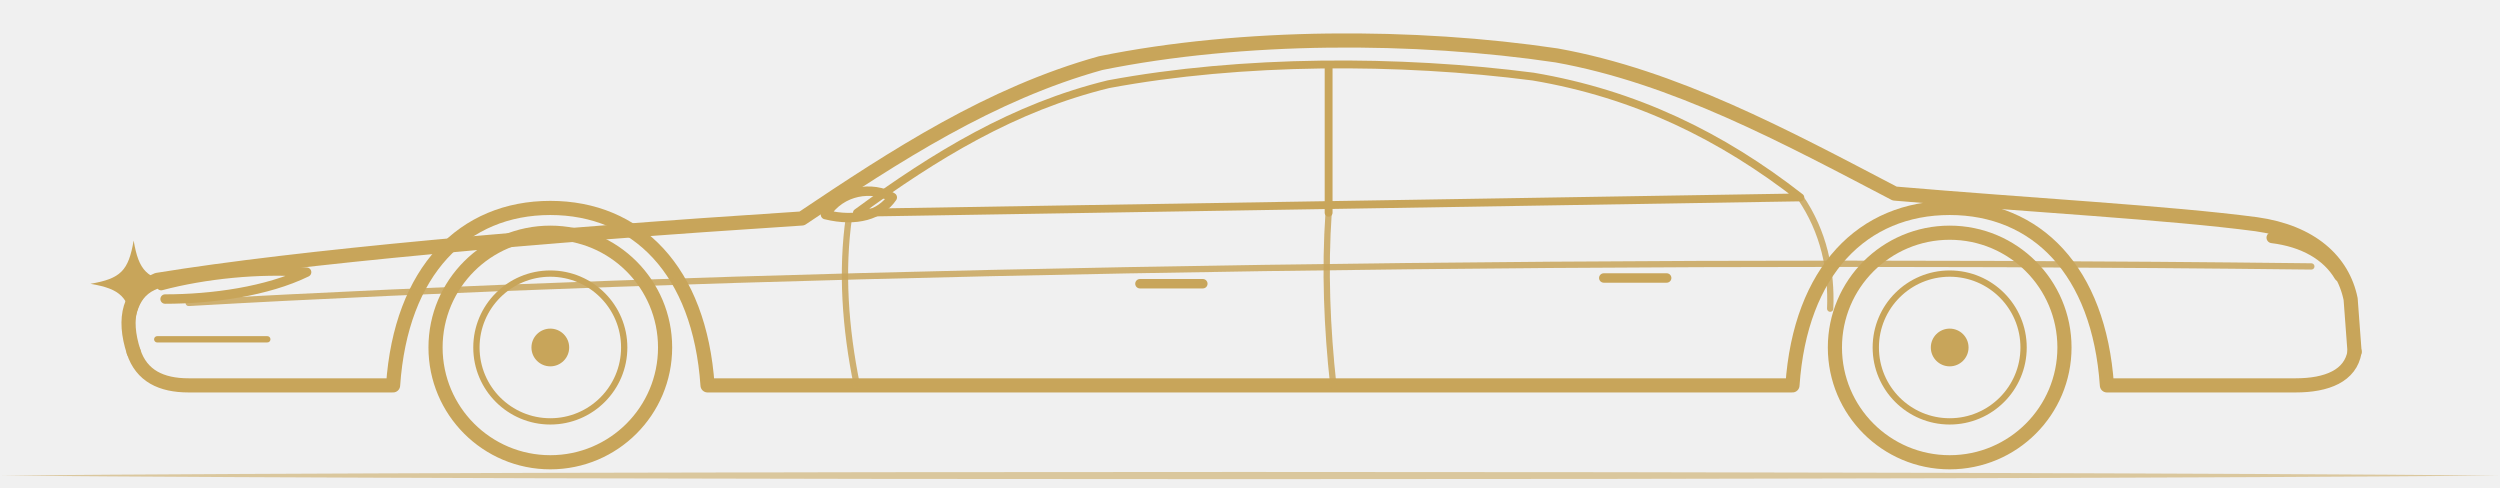
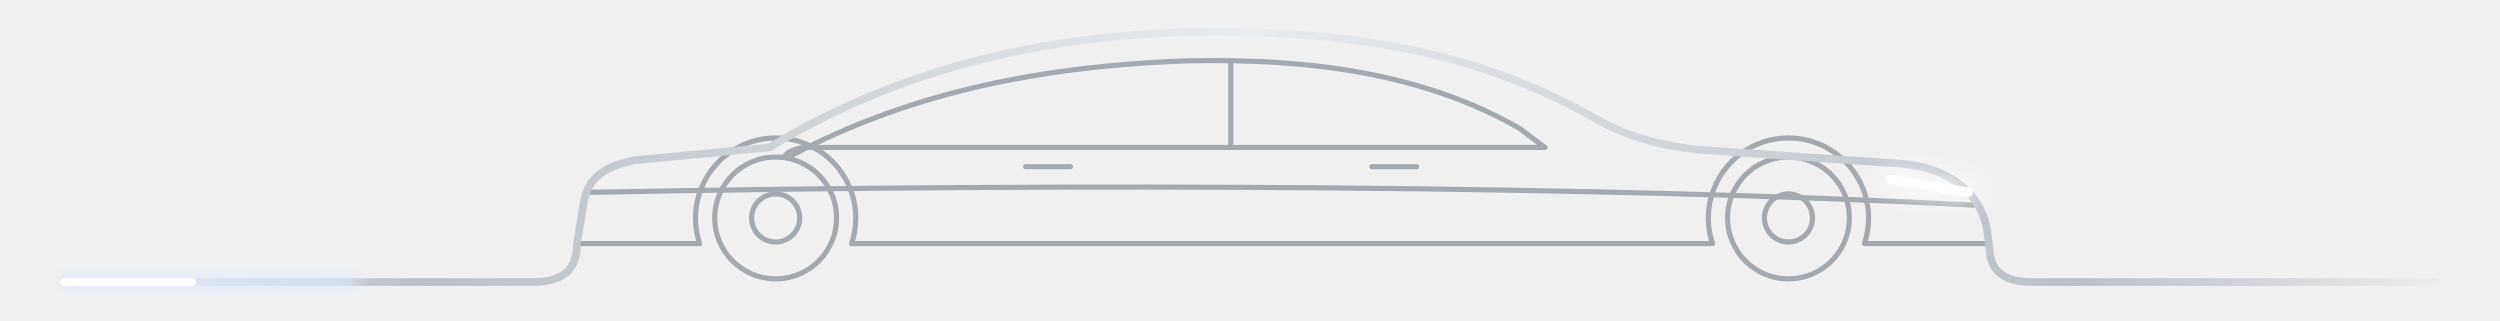
- <svg xmlns="http://www.w3.org/2000/svg" viewBox="0 0 318 62" width="318" height="62" role="img" aria-label="Valor Limo car">
-   <g fill="#C8A55A" color="#C8A55A">
-     <g transform="translate(8 0)">
-       <g fill="none" stroke="currentColor" stroke-linecap="round" stroke-linejoin="round">
-         <path d="M9 44.75 C7.6 40.48 8.4 37.06 12 35.6 C30 32.67 60 29.99 94 27.79 C106 19.74 118 11.93 132 8.03 C150 4.37 172 4.37 190 7.05 C205 9.74 219 17.3 233 24.62 C250 26.08 268 27.06 279 28.52 C286 29.5 290 33.16 291 38.04 L291.5 44.75" stroke-width="1.8" />
-         <path d="M9 44.75 C10 47.8 12.5 49.02 16 49.02 H42 C43 34.38 51 26.45 62 26.45 C73 26.45 81 34.38 82 49.02 H220 C221 34.38 229 26.45 240 26.45 C251 26.45 259 34.38 260 49.02 H284 C288 49.02 291 47.8 291.5 44.75" stroke-width="1.8" />
-         <path d="M101 27.06 C111 19.74 121 13.64 133 10.71 C150 7.54 170 7.54 187 9.74 C200 11.93 211 17.3 221 25.11 Z" stroke-width="1" />
-         <path d="M161 8.76 V27.06" stroke-width="1" />
-         <path d="M16 38.53 C80 34.87 180 32.67 286 33.89" opacity=".85" stroke-width="0.8" />
-         <path d="M100 27.55 C99 34.38 99.5 41.7 101 49.02 M161 27.06 C160.5 34.38 160.8 41.7 161.6 49.02 M221 25.11 C224 29.5 225 34.38 224.8 39.26" opacity=".85" stroke-width="0.8" />
-         <path d="M137 36.09 H145 M196 35.36 H204" stroke-width="1.2" />
-         <path d="M97 27.3 C99 24.13 103 23.64 105.5 25.11 C104 27.3 101 28.28 97 27.3 Z" stroke-width="1.2" />
-         <path d="M12.5 36.33 C18 34.87 25 34.14 31 34.62 C26 37.06 19 38.04 13 38.04" stroke-width="1.2" />
-         <path d="M12 43.16 H26" stroke-width="0.8" />
-         <path d="M281 30.23 C285 30.72 288 32.43 289.6 35.11" stroke-width="1.4" />
-         <circle cx="62" cy="44.2" r="14.6" stroke-width="1.8" />
-         <circle cx="62" cy="44.2" r="9.4" stroke-width="0.8" />
-         <circle cx="240" cy="44.2" r="14.6" stroke-width="1.8" />
-         <circle cx="240" cy="44.2" r="9.4" stroke-width="0.8" />
-       </g>
-       <g fill="currentColor">
-         <circle cx="62" cy="44.2" r="2.4" />
-         <circle cx="240" cy="44.2" r="2.4" />
-         <path d="M-8 60.49 C60 59.88 240 59.88 310 60.49 C240 61.1 60 61.1 -8 60.49 Z" opacity=".55" />
-         <path d="M9 30.6 C9.66 34.45 10.65 35.44 14.5 36.1 C10.65 36.76 9.66 37.75 9 41.6 C8.34 37.75 7.35 36.76 3.5 36.1 C7.35 35.44 8.34 34.45 9 30.6 Z" />
-       </g>
+ <svg xmlns="http://www.w3.org/2000/svg" viewBox="60 140 780 100" width="780" height="100" role="img" aria-label="Valor Limo car">
+   <style>@media (prefers-reduced-motion: reduce){.fx{display:none}}</style>
+   <defs>
+     <linearGradient id="vl-chrome" x1="0" y1="0" x2="0" y2="1">
+       <stop offset="0" stop-color="#FFFFFF" />
+       <stop offset="0.46" stop-color="#DDE2E8" />
+       <stop offset="0.54" stop-color="#8F98A3" />
+       <stop offset="0.78" stop-color="#C9CFD6" />
+       <stop offset="1" stop-color="#F2F4F7" />
+     </linearGradient>
+     <linearGradient id="vl-line" gradientUnits="userSpaceOnUse" x1="70" y1="0" x2="830" y2="0">
+       <stop offset="0" stop-color="#B9C0C8" stop-opacity="0" />
+       <stop offset="0.16" stop-color="#B9C0C8" />
+       <stop offset="0.5" stop-color="#E8EBEF" />
+       <stop offset="0.84" stop-color="#B9C0C8" />
+       <stop offset="1" stop-color="#B9C0C8" stop-opacity="0" />
+     </linearGradient>
+     <linearGradient id="vl-sheen" gradientUnits="userSpaceOnUse" x1="-200" y1="0" x2="0" y2="0">
+       <stop offset="0" stop-color="#FFFFFF" stop-opacity="0" />
+       <stop offset="0.5" stop-color="#FFFFFF" stop-opacity="0.95" />
+       <stop offset="1" stop-color="#FFFFFF" stop-opacity="0" />
+       <animateTransform attributeName="gradientTransform" type="translate" values="0 0;1100 0;1100 0" keyTimes="0;0.55;1" dur="6s" repeatCount="indefinite" />
+     </linearGradient>
+     <filter id="vl-glow" x="-200%" y="-200%" width="500%" height="500%">
+       <feGaussianBlur stdDeviation="4" result="b" />
+       <feMerge>
+         <feMergeNode in="b" />
+         <feMergeNode in="b" />
+         <feMergeNode in="SourceGraphic" />
+       </feMerge>
+     </filter>
+     <filter id="vl-soft" x="-20%" y="-200%" width="140%" height="500%">
+       <feGaussianBlur stdDeviation="2.2" />
+     </filter>
+     <path id="vl-trace" d="M80 228 H226 C236 228 240 224 240 216 L242 204 C243 196 248 192 258 190 L300 186 C330 168 370 152 430 150 C480 149 520 156 556 176 C566 182 578 186 594 187 L652 191 C668 192 678 200 680 212 L681 220 C682 225 686 228 694 228 H820" />
+     <g id="vl-car">
+       <path d="M241 216 H278.3 A25 25 0 1 1 325.7 216 H594.3 A25 25 0 1 1 641.7 216 H680" />
+       <path d="M306 189 C336 173 374 161 430 159 C472 158 506 164 534 180 L542 186 H312 C306 186 303 190 306 189 Z" />
+       <path d="M444 159 V186" />
+       <path d="M244 200 C400 197 560 198 676 204" />
+       <path d="M488 192 H502 M380 192 H394" />
+       <circle cx="302" cy="208" r="19" />
+       <circle cx="302" cy="208" r="7.5" />
+       <circle cx="618" cy="208" r="19" />
+       <circle cx="618" cy="208" r="7.5" />
+     </g>
+   </defs>
+   <g fill="none" stroke-linecap="round" stroke-linejoin="round">
+     <use href="#vl-car" stroke="#8E97A1" stroke-width="1.6" opacity="0.8" />
+     <use href="#vl-trace" stroke="url(#vl-line)" stroke-width="2.4" />
+     <g class="fx" stroke="url(#vl-sheen)" stroke-width="2.6">
+       <use href="#vl-car" />
+       <use href="#vl-trace" />
+     </g>
+     <path d="M650 196 L674 200" stroke="#FFFFFF" stroke-width="3" filter="url(#vl-glow)">
+       <animate attributeName="opacity" values="0.55;1;0.55" dur="3s" repeatCount="indefinite" />
+     </path>
+   </g>
+   <g class="fx" fill="none" stroke-linecap="round">
+     <use href="#vl-trace" pathLength="1000" stroke="#DDEBFF" stroke-width="5" stroke-dasharray="90 2000" filter="url(#vl-soft)" opacity="0.8">
+       <animate attributeName="stroke-dashoffset" values="90;-1000;-1000" keyTimes="0;0.7;1" dur="4.8s" repeatCount="indefinite" />
+     </use>
+     <use href="#vl-trace" pathLength="1000" stroke="#FFFFFF" stroke-width="2.4" stroke-dasharray="40 2000">
+       <animate attributeName="stroke-dashoffset" values="40;-1000;-1000" keyTimes="0;0.7;1" dur="4.8s" repeatCount="indefinite" />
+     </use>
+     <g filter="url(#vl-glow)">
+       <circle r="3.6" fill="#FFFFFF" />
+       <path d="M0 -9 L1.2 -1.2 L9 0 L1.2 1.2 L0 9 L-1.2 1.2 L-9 0 L-1.2 -1.2 Z" fill="#FFFFFF" opacity="0.9" />
+       <animateMotion dur="4.8s" repeatCount="indefinite" calcMode="linear" keyPoints="0;1;1" keyTimes="0;0.7;1">
+         <mpath href="#vl-trace" />
+       </animateMotion>
+       <animate attributeName="opacity" values="0;1;1;0;0" keyTimes="0;0.06;0.64;0.7;1" dur="4.8s" repeatCount="indefinite" />
    </g>
  </g>
</svg>
